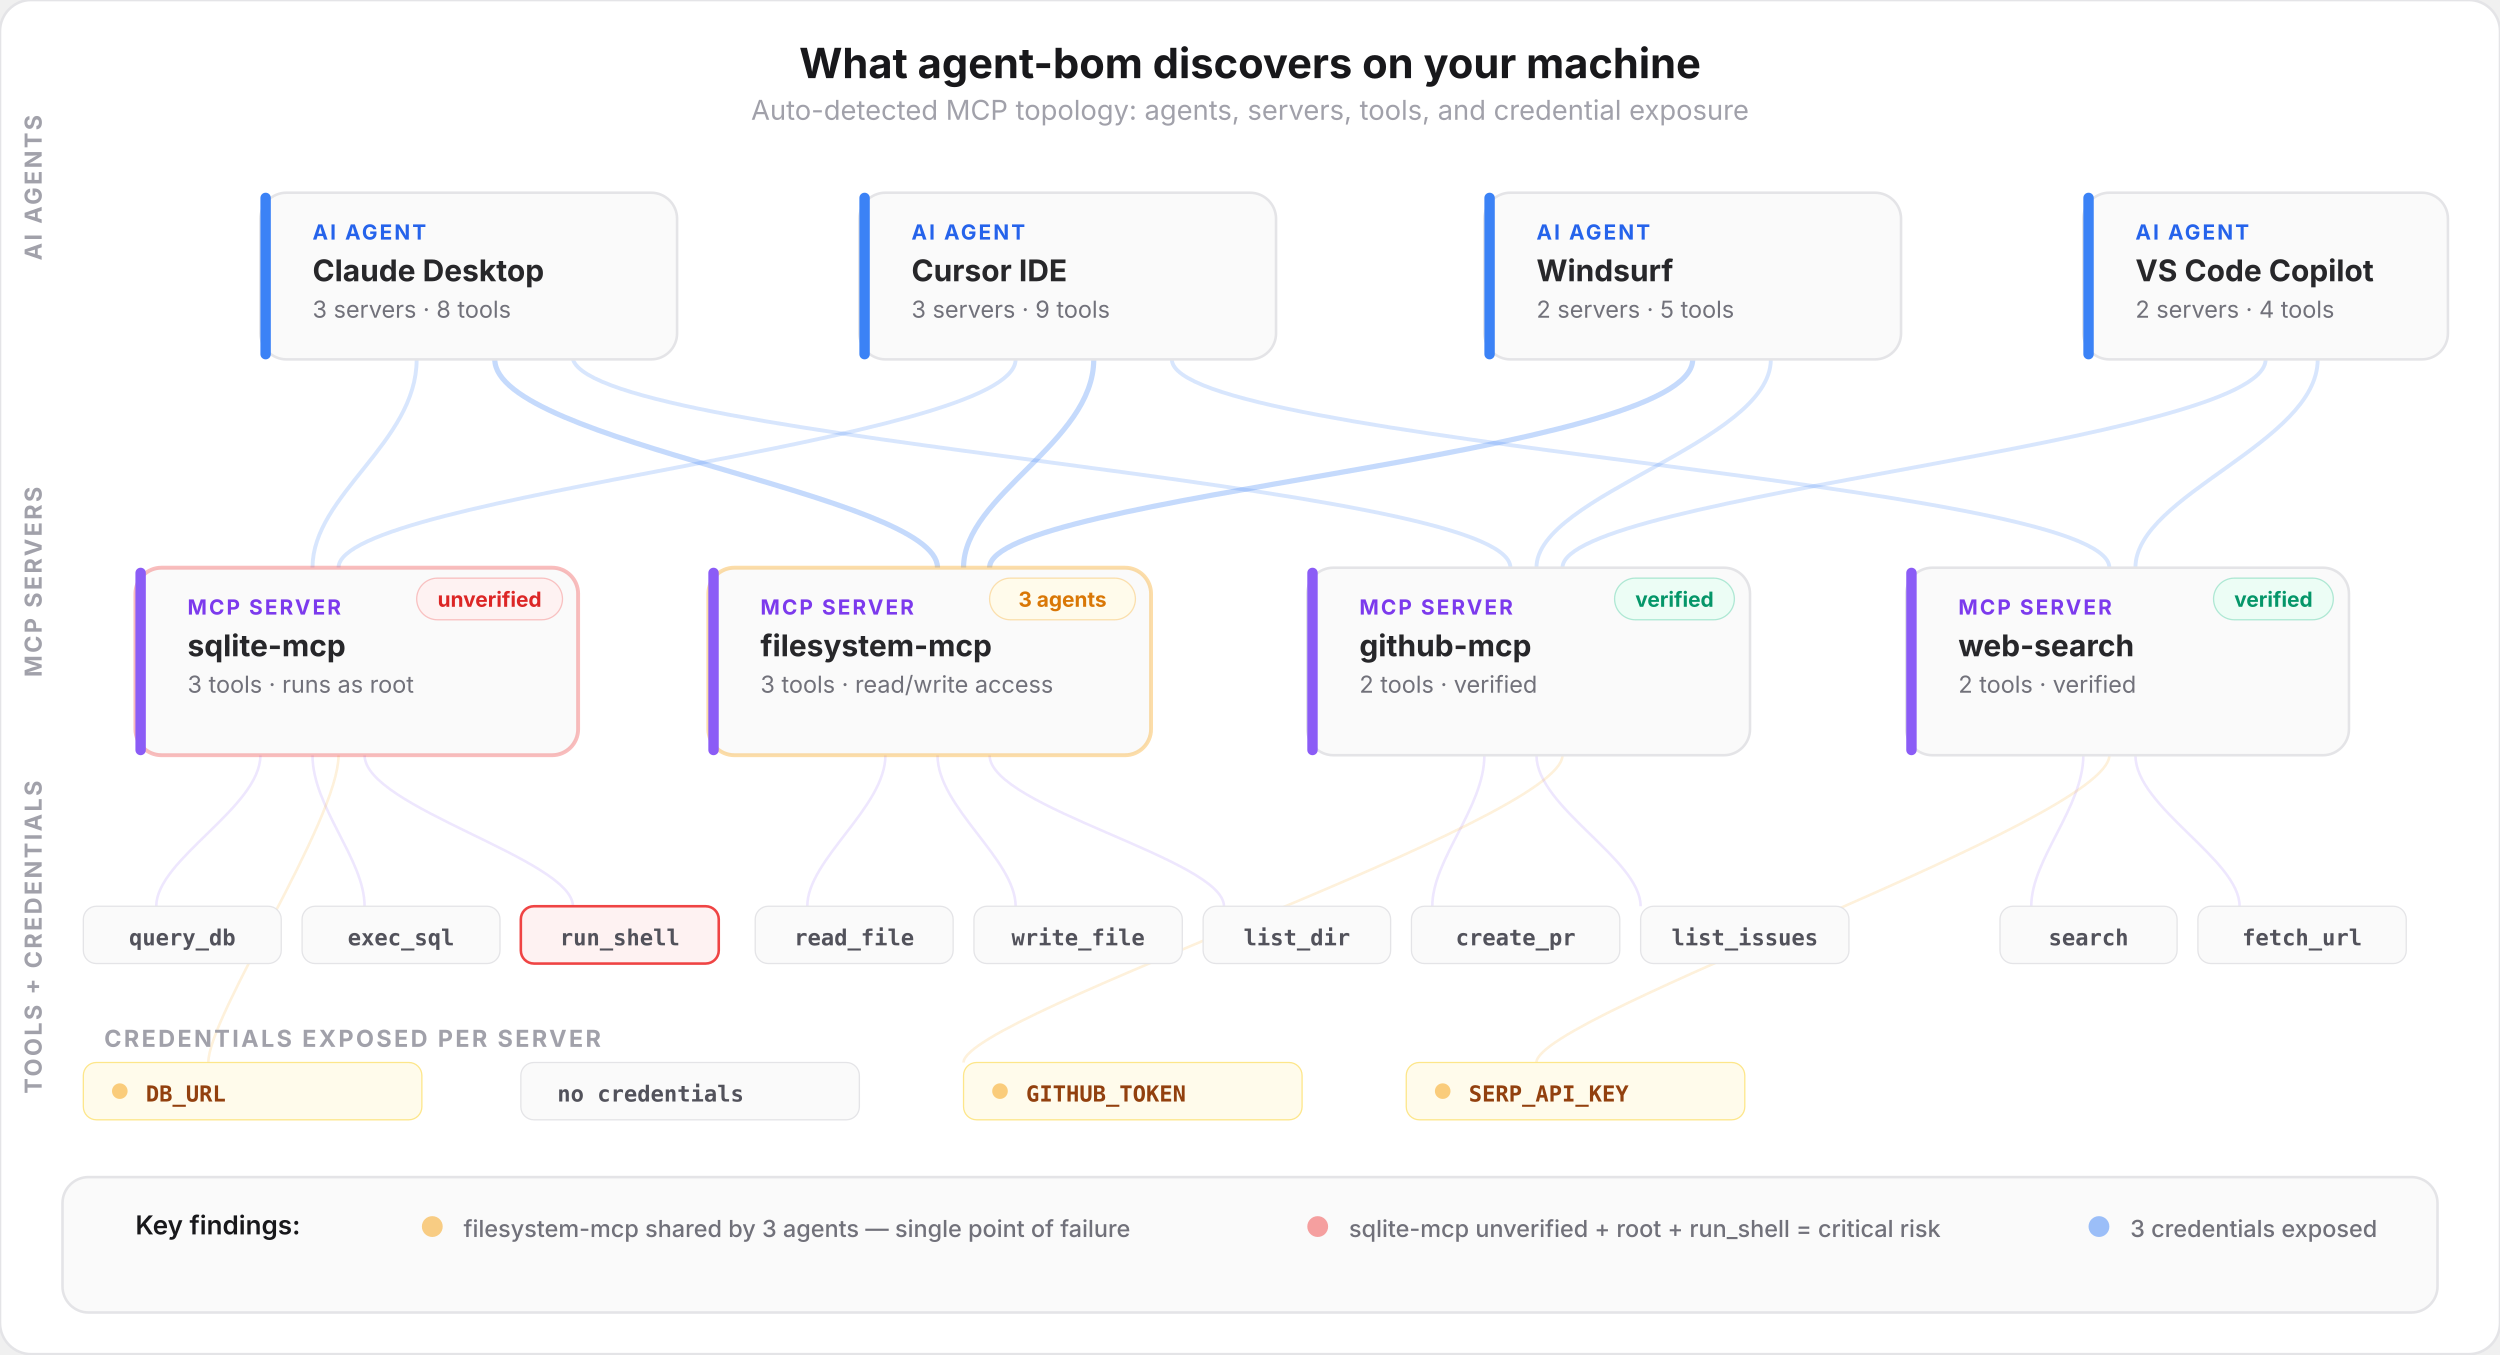
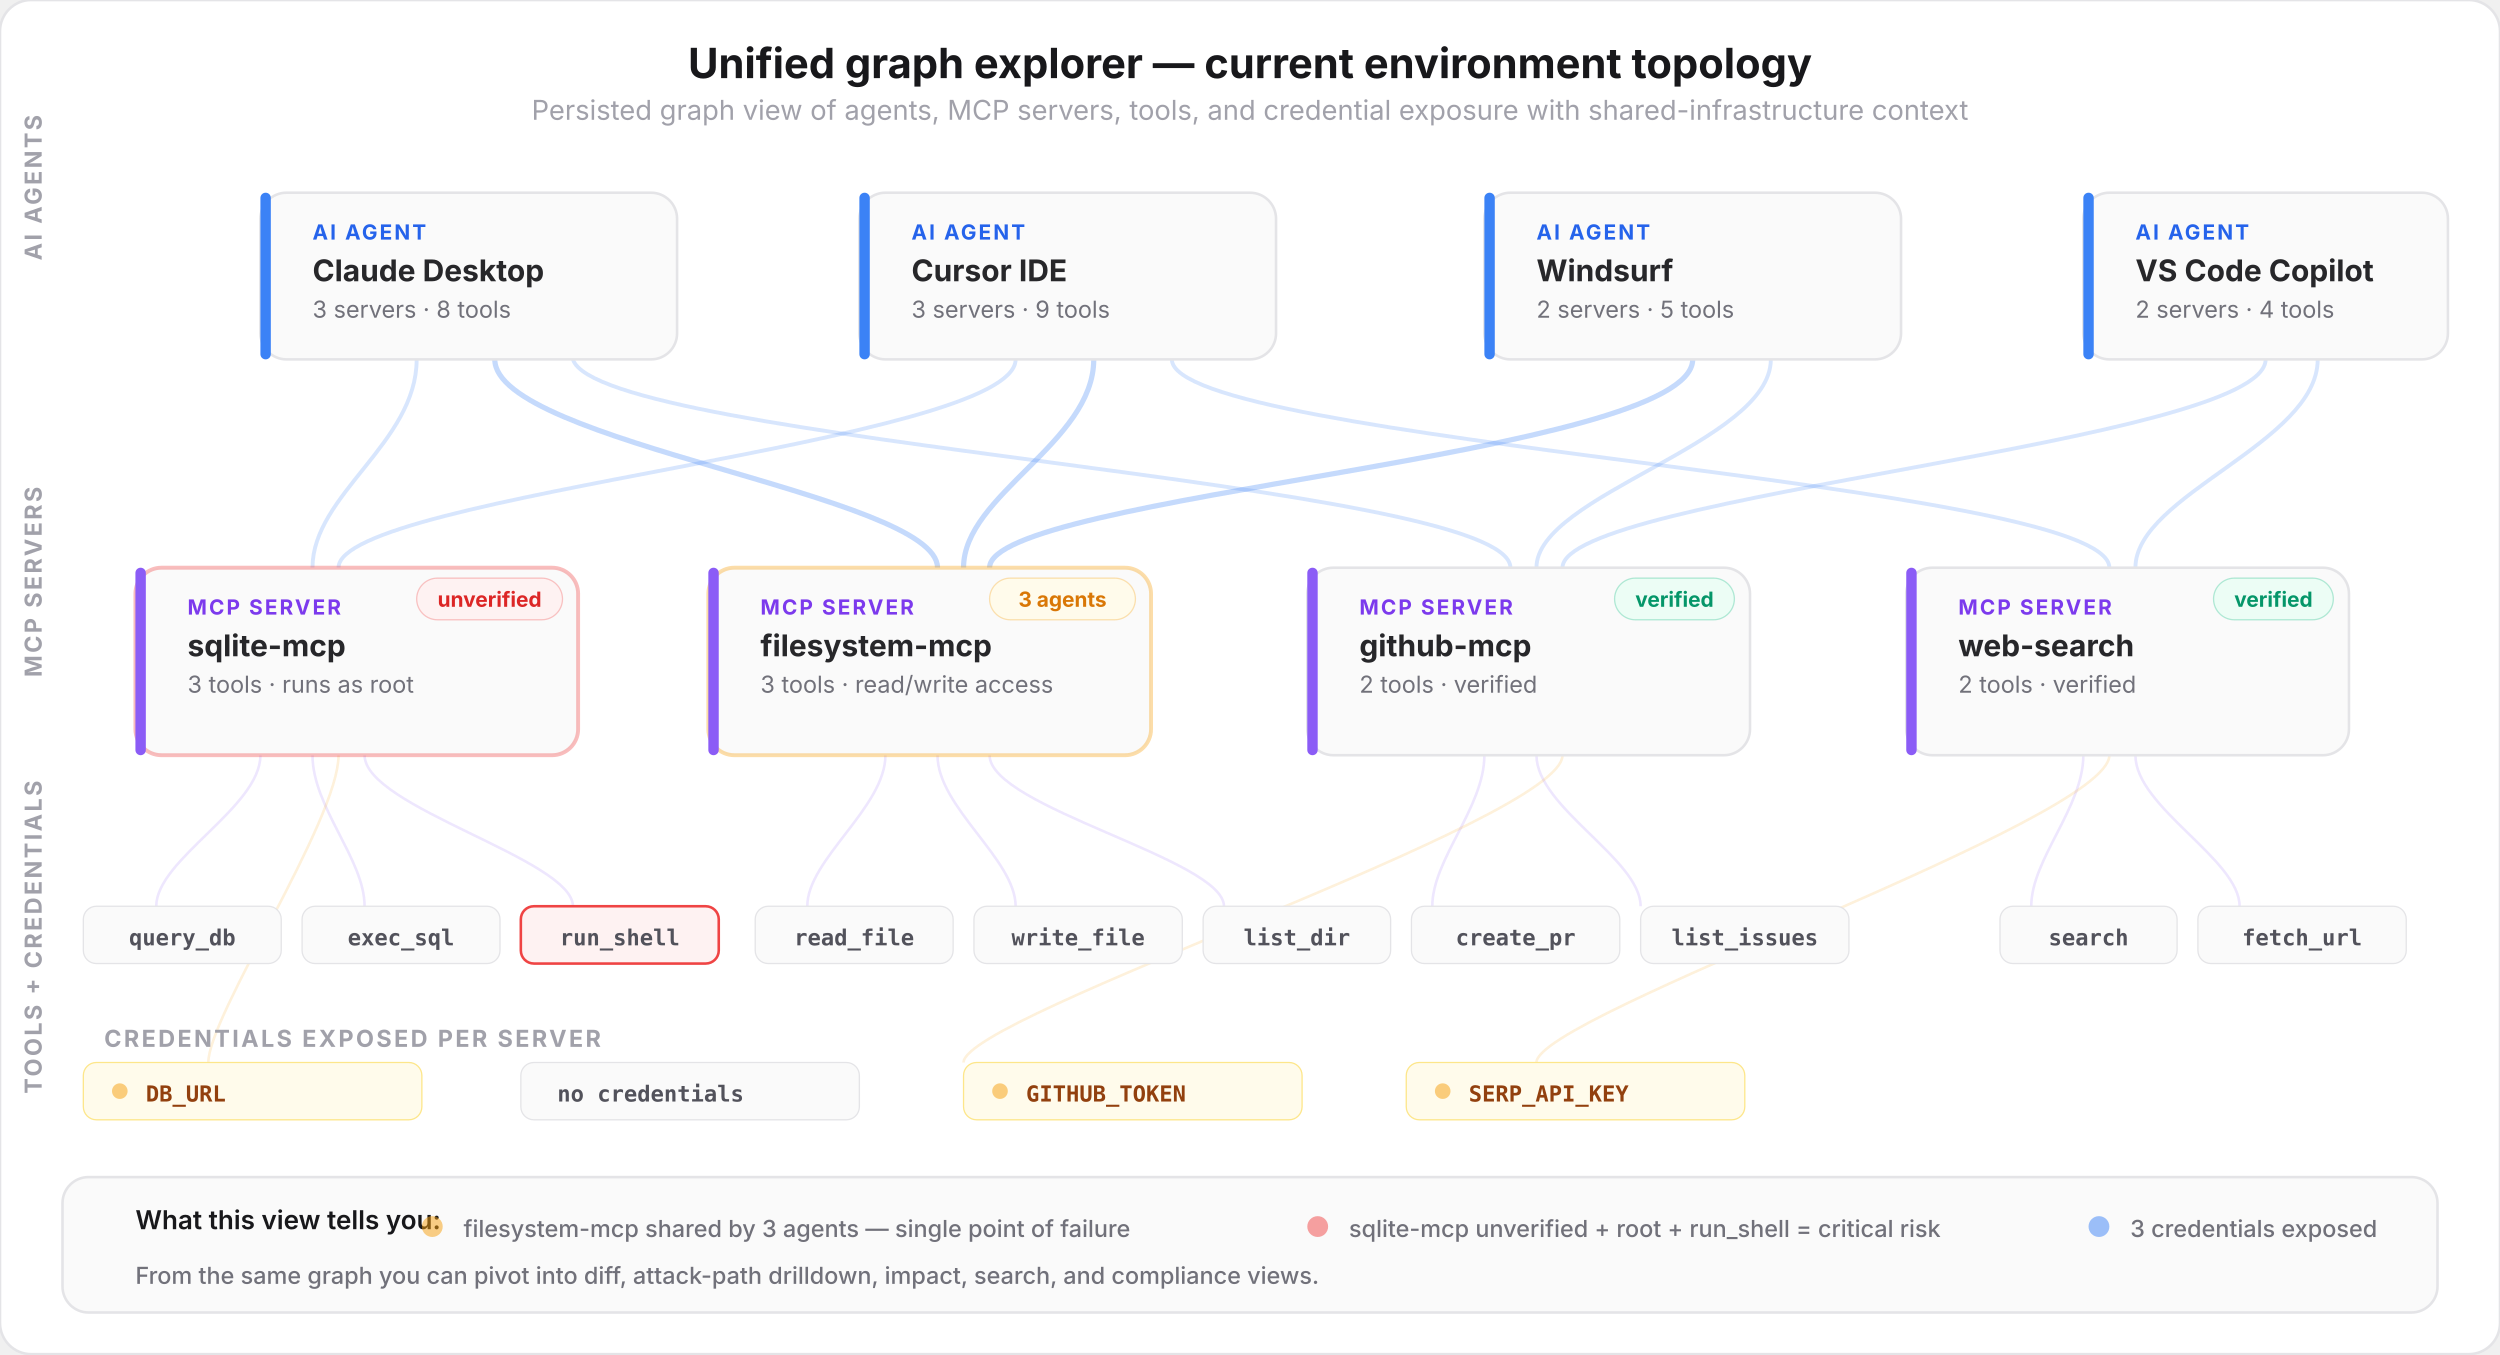
<svg xmlns="http://www.w3.org/2000/svg" viewBox="0 0 960 520" fill="none">
  <style>
    text { font-family: system-ui, -apple-system, 'Segoe UI', sans-serif; }
    .title { font-size: 16px; font-weight: 700; fill: #18181b; }
    .subtitle { font-size: 10.5px; font-weight: 400; fill: #a1a1aa; }
    .layer-label { font-size: 9px; font-weight: 700; letter-spacing: 0.1em; fill: #a1a1aa; }
    .node-type { font-size: 8px; font-weight: 700; letter-spacing: 0.1em; }
    .node-label { font-size: 11.5px; font-weight: 700; fill: #27272a; }
    .node-detail { font-size: 9px; font-weight: 400; fill: #71717a; }
    .tool-name { font-size: 8.5px; font-weight: 600; font-family: ui-monospace, monospace; fill: #52525b; }
    .cred-name { font-size: 8.5px; font-weight: 600; font-family: ui-monospace, monospace; fill: #92400e; }
    .badge { font-size: 8px; font-weight: 700; }
    .legend-label { font-size: 9px; font-weight: 500; fill: #71717a; }
  </style>
  <rect width="960" height="520" rx="12" fill="#ffffff" stroke="#e4e4e7" stroke-width="1" />
-   <text x="480" y="30" text-anchor="middle" class="title">What agent-bom discovers on your machine</text>
-   <text x="480" y="46" text-anchor="middle" class="subtitle">Auto-detected MCP topology: agents, servers, tools, and credential exposure</text>
+   <text x="480" y="30" text-anchor="middle" class="title">Unified graph explorer — current environment topology</text>
+   <text x="480" y="46" text-anchor="middle" class="subtitle">Persisted graph view of agents, MCP servers, tools, and credential exposure with shared-infrastructure context</text>
  <text x="16" y="100" class="layer-label" transform="rotate(-90, 16, 100)">AI AGENTS</text>
  <text x="16" y="260" class="layer-label" transform="rotate(-90, 16, 260)">MCP SERVERS</text>
  <text x="16" y="420" class="layer-label" transform="rotate(-90, 16, 420)">TOOLS + CREDENTIALS</text>
  <path d="M160 138 C160 170, 120 190, 120 218" stroke="#3b82f6" stroke-width="1.5" opacity="0.2" fill="none" />
  <path d="M190 138 C190 170, 360 190, 360 218" stroke="#3b82f6" stroke-width="2" opacity="0.3" fill="none" />
  <path d="M220 138 C230 170, 580 185, 580 218" stroke="#3b82f6" stroke-width="1.5" opacity="0.2" fill="none" />
  <path d="M420 138 C420 170, 370 190, 370 218" stroke="#3b82f6" stroke-width="2" opacity="0.3" fill="none" />
  <path d="M390 138 C390 170, 130 190, 130 218" stroke="#3b82f6" stroke-width="1.5" opacity="0.2" fill="none" />
  <path d="M450 138 C450 170, 810 185, 810 218" stroke="#3b82f6" stroke-width="1.5" opacity="0.2" fill="none" />
  <path d="M650 138 C650 175, 380 190, 380 218" stroke="#3b82f6" stroke-width="2" opacity="0.3" fill="none" />
  <path d="M680 138 C680 170, 590 190, 590 218" stroke="#3b82f6" stroke-width="1.5" opacity="0.2" fill="none" />
  <path d="M890 138 C890 170, 820 190, 820 218" stroke="#3b82f6" stroke-width="1.5" opacity="0.2" fill="none" />
  <path d="M870 138 C870 170, 600 190, 600 218" stroke="#3b82f6" stroke-width="1.5" opacity="0.2" fill="none" />
  <path d="M100 290 C100 310, 60 330, 60 348" stroke="#8b5cf6" stroke-width="1" opacity="0.15" fill="none" />
  <path d="M120 290 C120 310, 140 330, 140 348" stroke="#8b5cf6" stroke-width="1" opacity="0.15" fill="none" />
  <path d="M140 290 C140 310, 220 330, 220 348" stroke="#8b5cf6" stroke-width="1" opacity="0.15" fill="none" />
  <path d="M130 290 C130 315, 80 390, 80 408" stroke="#f59e0b" stroke-width="1" opacity="0.15" fill="none" />
  <path d="M340 290 C340 310, 310 330, 310 348" stroke="#8b5cf6" stroke-width="1" opacity="0.15" fill="none" />
  <path d="M360 290 C360 310, 390 330, 390 348" stroke="#8b5cf6" stroke-width="1" opacity="0.15" fill="none" />
  <path d="M380 290 C380 310, 470 330, 470 348" stroke="#8b5cf6" stroke-width="1" opacity="0.15" fill="none" />
  <path d="M570 290 C570 310, 550 330, 550 348" stroke="#8b5cf6" stroke-width="1" opacity="0.15" fill="none" />
  <path d="M590 290 C590 310, 630 330, 630 348" stroke="#8b5cf6" stroke-width="1" opacity="0.15" fill="none" />
  <path d="M600 290 C600 315, 370 390, 370 408" stroke="#f59e0b" stroke-width="1" opacity="0.15" fill="none" />
  <path d="M800 290 C800 310, 780 330, 780 348" stroke="#8b5cf6" stroke-width="1" opacity="0.15" fill="none" />
  <path d="M820 290 C820 310, 860 330, 860 348" stroke="#8b5cf6" stroke-width="1" opacity="0.15" fill="none" />
  <path d="M810 290 C810 315, 590 390, 590 408" stroke="#f59e0b" stroke-width="1" opacity="0.15" fill="none" />
  <rect x="100" y="74" width="160" height="64" rx="10" fill="#fafafa" stroke="#e4e4e7" stroke-width="1" />
  <rect x="100" y="74" width="4" height="64" rx="2" fill="#3b82f6" />
  <text x="120" y="92" class="node-type" fill="#2563eb">AI AGENT</text>
  <text x="120" y="108" class="node-label">Claude Desktop</text>
  <text x="120" y="122" class="node-detail">3 servers · 8 tools</text>
  <rect x="330" y="74" width="160" height="64" rx="10" fill="#fafafa" stroke="#e4e4e7" stroke-width="1" />
  <rect x="330" y="74" width="4" height="64" rx="2" fill="#3b82f6" />
  <text x="350" y="92" class="node-type" fill="#2563eb">AI AGENT</text>
  <text x="350" y="108" class="node-label">Cursor IDE</text>
  <text x="350" y="122" class="node-detail">3 servers · 9 tools</text>
  <rect x="570" y="74" width="160" height="64" rx="10" fill="#fafafa" stroke="#e4e4e7" stroke-width="1" />
  <rect x="570" y="74" width="4" height="64" rx="2" fill="#3b82f6" />
  <text x="590" y="92" class="node-type" fill="#2563eb">AI AGENT</text>
  <text x="590" y="108" class="node-label">Windsurf</text>
  <text x="590" y="122" class="node-detail">2 servers · 5 tools</text>
  <rect x="800" y="74" width="140" height="64" rx="10" fill="#fafafa" stroke="#e4e4e7" stroke-width="1" />
  <rect x="800" y="74" width="4" height="64" rx="2" fill="#3b82f6" />
  <text x="820" y="92" class="node-type" fill="#2563eb">AI AGENT</text>
  <text x="820" y="108" class="node-label">VS Code Copilot</text>
  <text x="820" y="122" class="node-detail">2 servers · 4 tools</text>
  <rect x="52" y="218" width="170" height="72" rx="10" fill="#fafafa" stroke="#ef4444" stroke-width="1.5" stroke-opacity="0.35" />
  <rect x="52" y="218" width="4" height="72" rx="2" fill="#8b5cf6" />
  <text x="72" y="236" class="node-type" fill="#7c3aed">MCP SERVER</text>
  <text x="72" y="252" class="node-label">sqlite-mcp</text>
  <text x="72" y="266" class="node-detail">3 tools · runs as root</text>
  <rect x="160" y="222" width="56" height="16" rx="8" fill="#fef2f2" stroke="#ef4444" stroke-width="0.5" stroke-opacity="0.3" />
  <text x="188" y="233" text-anchor="middle" class="badge" fill="#dc2626">unverified</text>
  <rect x="272" y="218" width="170" height="72" rx="10" fill="#fafafa" stroke="#f59e0b" stroke-width="1.5" stroke-opacity="0.35" />
  <rect x="272" y="218" width="4" height="72" rx="2" fill="#8b5cf6" />
  <text x="292" y="236" class="node-type" fill="#7c3aed">MCP SERVER</text>
  <text x="292" y="252" class="node-label">filesystem-mcp</text>
  <text x="292" y="266" class="node-detail">3 tools · read/write access</text>
  <rect x="380" y="222" width="56" height="16" rx="8" fill="#fffbeb" stroke="#f59e0b" stroke-width="0.5" stroke-opacity="0.3" />
  <text x="408" y="233" text-anchor="middle" class="badge" fill="#d97706">3 agents</text>
  <rect x="502" y="218" width="170" height="72" rx="10" fill="#fafafa" stroke="#e4e4e7" stroke-width="1" />
  <rect x="502" y="218" width="4" height="72" rx="2" fill="#8b5cf6" />
  <text x="522" y="236" class="node-type" fill="#7c3aed">MCP SERVER</text>
  <text x="522" y="252" class="node-label">github-mcp</text>
  <text x="522" y="266" class="node-detail">2 tools · verified</text>
  <rect x="620" y="222" width="46" height="16" rx="8" fill="#ecfdf5" stroke="#10b981" stroke-width="0.5" stroke-opacity="0.3" />
  <text x="643" y="233" text-anchor="middle" class="badge" fill="#059669">verified</text>
  <rect x="732" y="218" width="170" height="72" rx="10" fill="#fafafa" stroke="#e4e4e7" stroke-width="1" />
  <rect x="732" y="218" width="4" height="72" rx="2" fill="#8b5cf6" />
  <text x="752" y="236" class="node-type" fill="#7c3aed">MCP SERVER</text>
  <text x="752" y="252" class="node-label">web-search</text>
  <text x="752" y="266" class="node-detail">2 tools · verified</text>
  <rect x="850" y="222" width="46" height="16" rx="8" fill="#ecfdf5" stroke="#10b981" stroke-width="0.5" stroke-opacity="0.3" />
  <text x="873" y="233" text-anchor="middle" class="badge" fill="#059669">verified</text>
  <rect x="32" y="348" width="76" height="22" rx="5" fill="#fafafa" stroke="#e4e4e7" stroke-width="0.5" />
  <text x="70" y="363" text-anchor="middle" class="tool-name">query_db</text>
  <rect x="116" y="348" width="76" height="22" rx="5" fill="#fafafa" stroke="#e4e4e7" stroke-width="0.5" />
  <text x="154" y="363" text-anchor="middle" class="tool-name">exec_sql</text>
  <rect x="200" y="348" width="76" height="22" rx="5" fill="#fef2f2" stroke="#ef4444" stroke-width="1" />
  <text x="238" y="363" text-anchor="middle" class="tool-name" fill="#dc2626">run_shell</text>
  <rect x="290" y="348" width="76" height="22" rx="5" fill="#fafafa" stroke="#e4e4e7" stroke-width="0.5" />
  <text x="328" y="363" text-anchor="middle" class="tool-name">read_file</text>
  <rect x="374" y="348" width="80" height="22" rx="5" fill="#fafafa" stroke="#e4e4e7" stroke-width="0.5" />
  <text x="414" y="363" text-anchor="middle" class="tool-name">write_file</text>
  <rect x="462" y="348" width="72" height="22" rx="5" fill="#fafafa" stroke="#e4e4e7" stroke-width="0.5" />
  <text x="498" y="363" text-anchor="middle" class="tool-name">list_dir</text>
  <rect x="542" y="348" width="80" height="22" rx="5" fill="#fafafa" stroke="#e4e4e7" stroke-width="0.5" />
  <text x="582" y="363" text-anchor="middle" class="tool-name">create_pr</text>
  <rect x="630" y="348" width="80" height="22" rx="5" fill="#fafafa" stroke="#e4e4e7" stroke-width="0.5" />
  <text x="670" y="363" text-anchor="middle" class="tool-name">list_issues</text>
  <rect x="768" y="348" width="68" height="22" rx="5" fill="#fafafa" stroke="#e4e4e7" stroke-width="0.5" />
  <text x="802" y="363" text-anchor="middle" class="tool-name">search</text>
  <rect x="844" y="348" width="80" height="22" rx="5" fill="#fafafa" stroke="#e4e4e7" stroke-width="0.5" />
  <text x="884" y="363" text-anchor="middle" class="tool-name">fetch_url</text>
  <text x="40" y="402" class="layer-label">CREDENTIALS EXPOSED PER SERVER</text>
  <rect x="32" y="408" width="130" height="22" rx="5" fill="#fffbeb" stroke="#fde68a" stroke-width="0.5" />
  <circle cx="46" cy="419" r="3" fill="#f59e0b" opacity="0.5" />
  <text x="56" y="423" class="cred-name">DB_URL</text>
  <rect x="200" y="408" width="130" height="22" rx="5" fill="#fafafa" stroke="#e4e4e7" stroke-width="0.5" />
  <text x="214" y="423" class="tool-name">no credentials</text>
  <rect x="370" y="408" width="130" height="22" rx="5" fill="#fffbeb" stroke="#fde68a" stroke-width="0.5" />
  <circle cx="384" cy="419" r="3" fill="#f59e0b" opacity="0.5" />
  <text x="394" y="423" class="cred-name">GITHUB_TOKEN</text>
  <rect x="540" y="408" width="130" height="22" rx="5" fill="#fffbeb" stroke="#fde68a" stroke-width="0.5" />
  <circle cx="554" cy="419" r="3" fill="#f59e0b" opacity="0.5" />
  <text x="564" y="423" class="cred-name">SERP_API_KEY</text>
  <rect x="24" y="452" width="912" height="52" rx="10" fill="#fafafa" stroke="#e4e4e7" stroke-width="1" />
-   <text x="52" y="474" font-size="10" font-weight="600" fill="#18181b">Key findings:</text>
+   <text x="52" y="472" font-size="10" font-weight="600" fill="#18181b">What this view tells you:</text>
  <circle cx="166" cy="471" r="4" fill="#f59e0b" opacity="0.5" />
  <text x="178" y="475" class="legend-label">filesystem-mcp shared by 3 agents — single point of failure</text>
  <circle cx="506" cy="471" r="4" fill="#ef4444" opacity="0.5" />
  <text x="518" y="475" class="legend-label">sqlite-mcp unverified + root + run_shell = critical risk</text>
  <circle cx="806" cy="471" r="4" fill="#3b82f6" opacity="0.5" />
  <text x="818" y="475" class="legend-label">3 credentials exposed</text>
+   <text x="52" y="493" class="legend-label">From the same graph you can pivot into diff, attack-path drilldown, impact, search, and compliance views.</text>
</svg>
